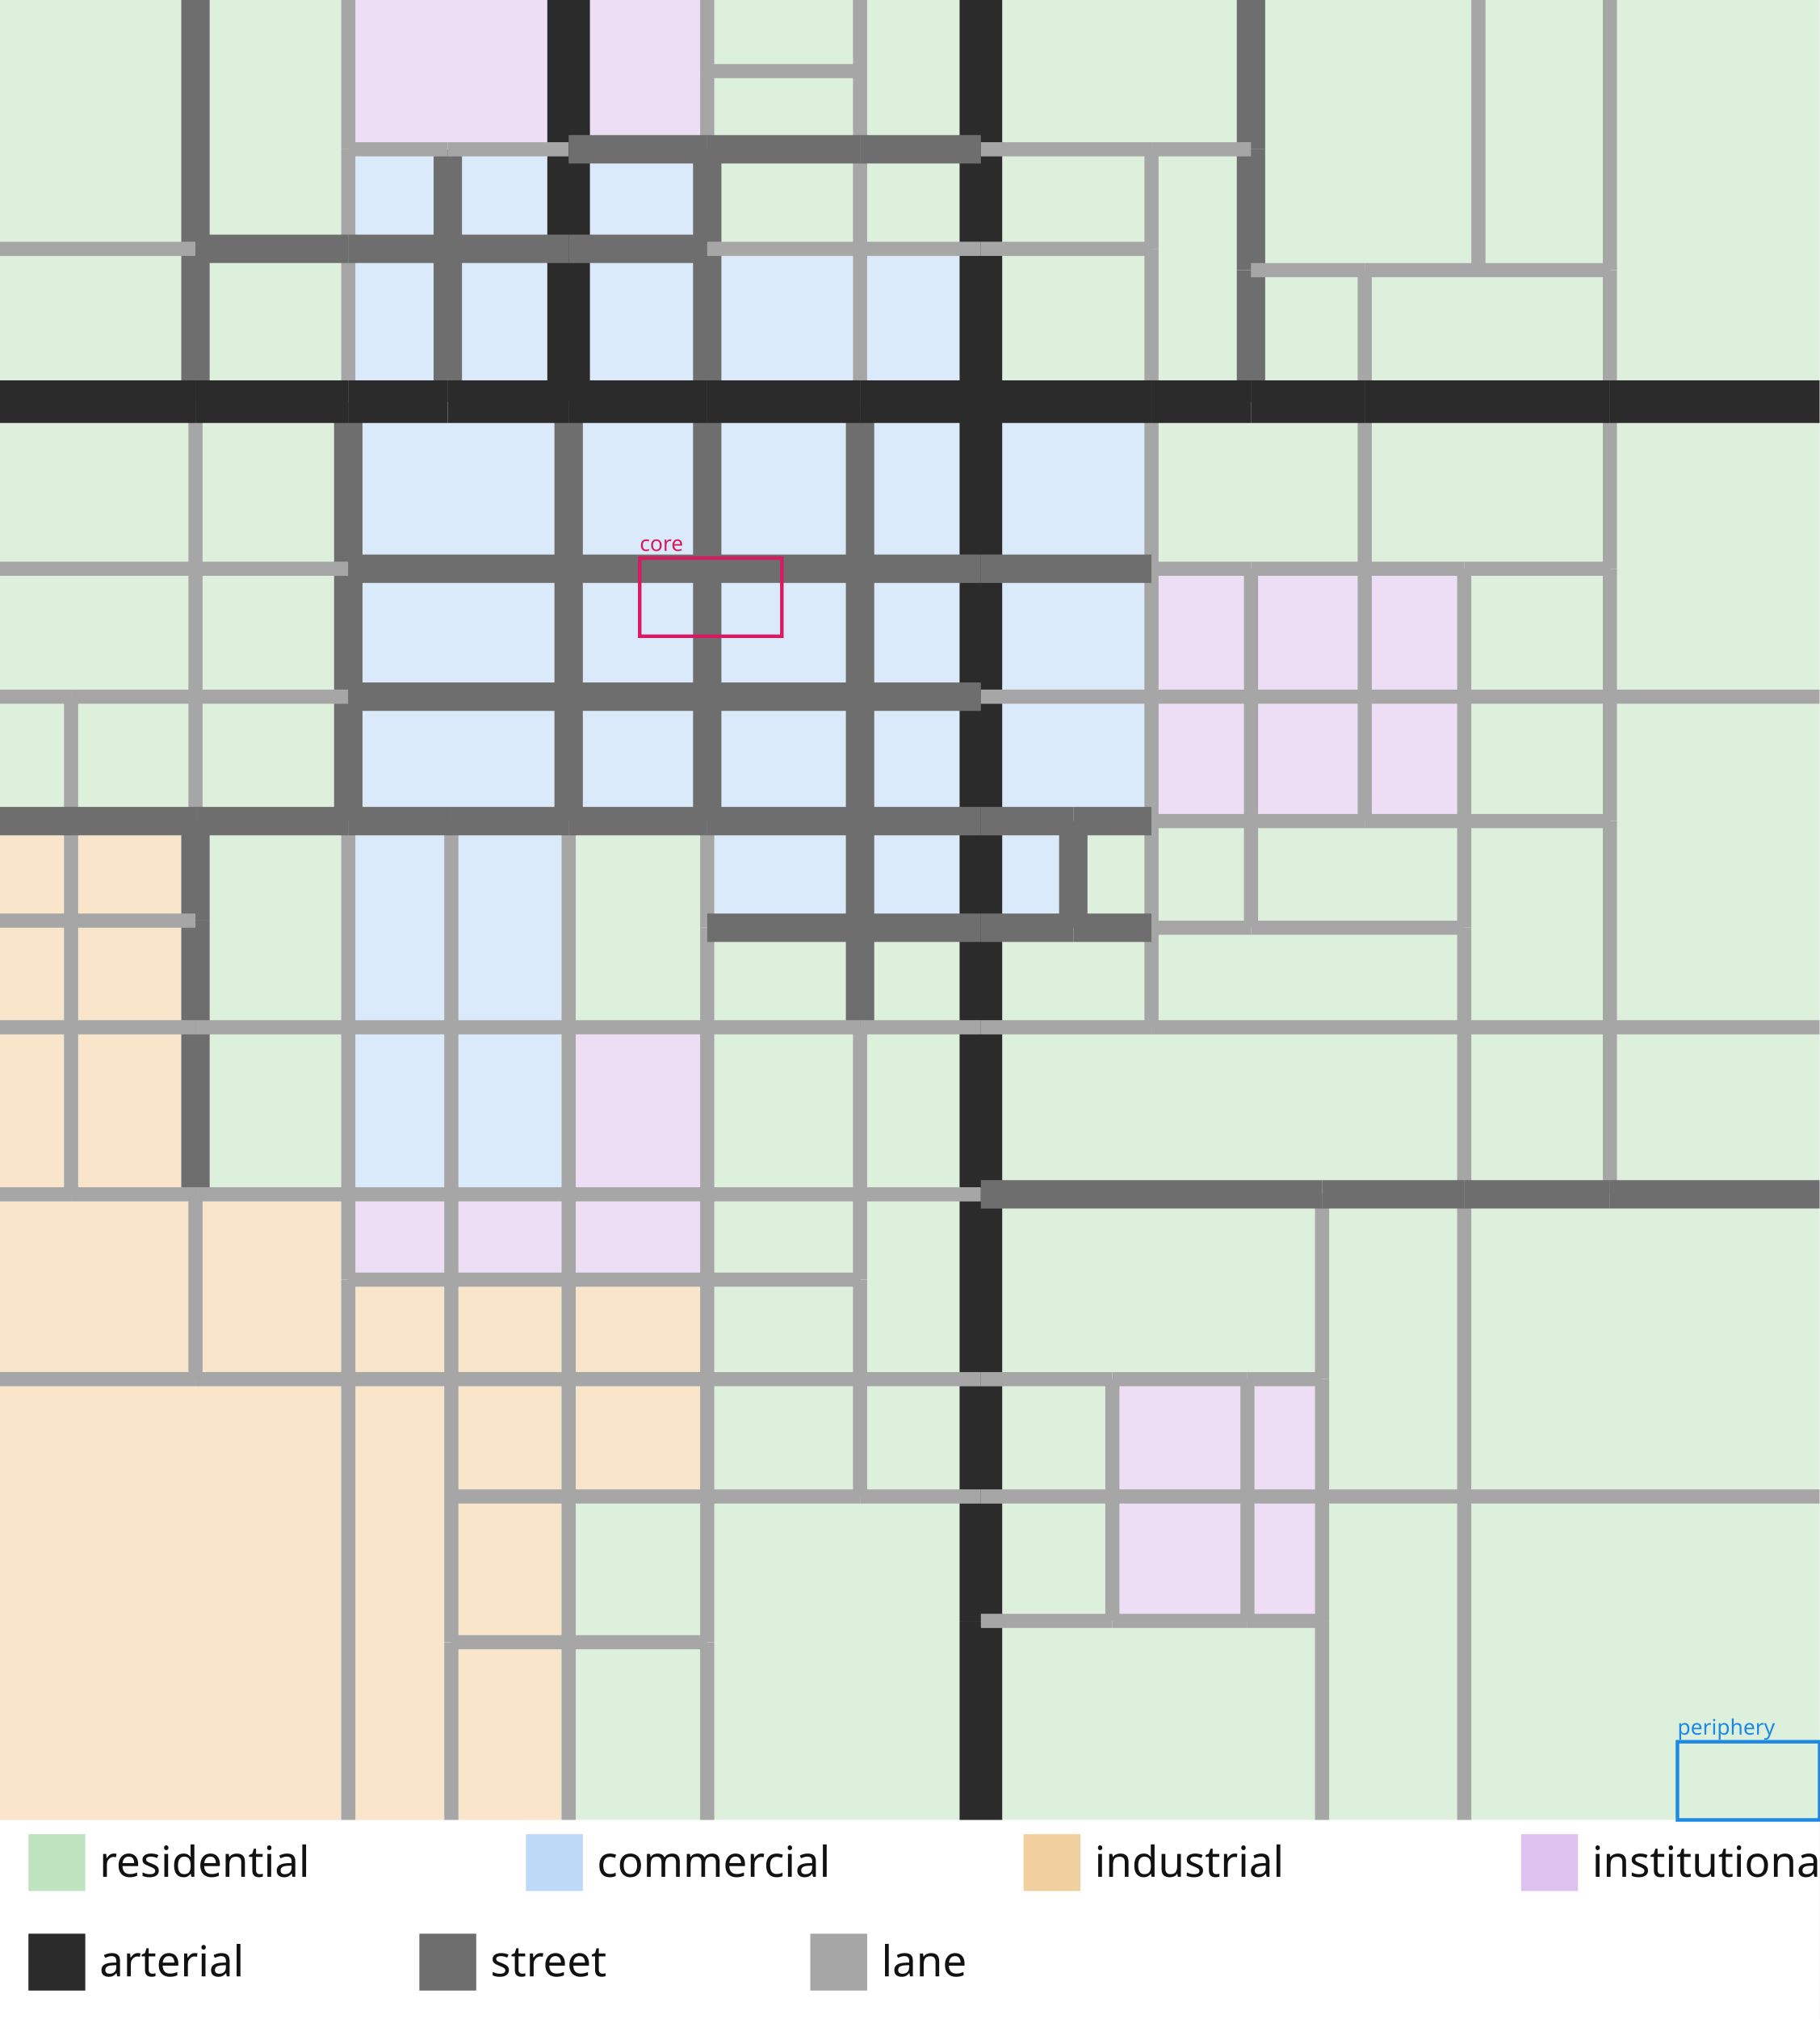
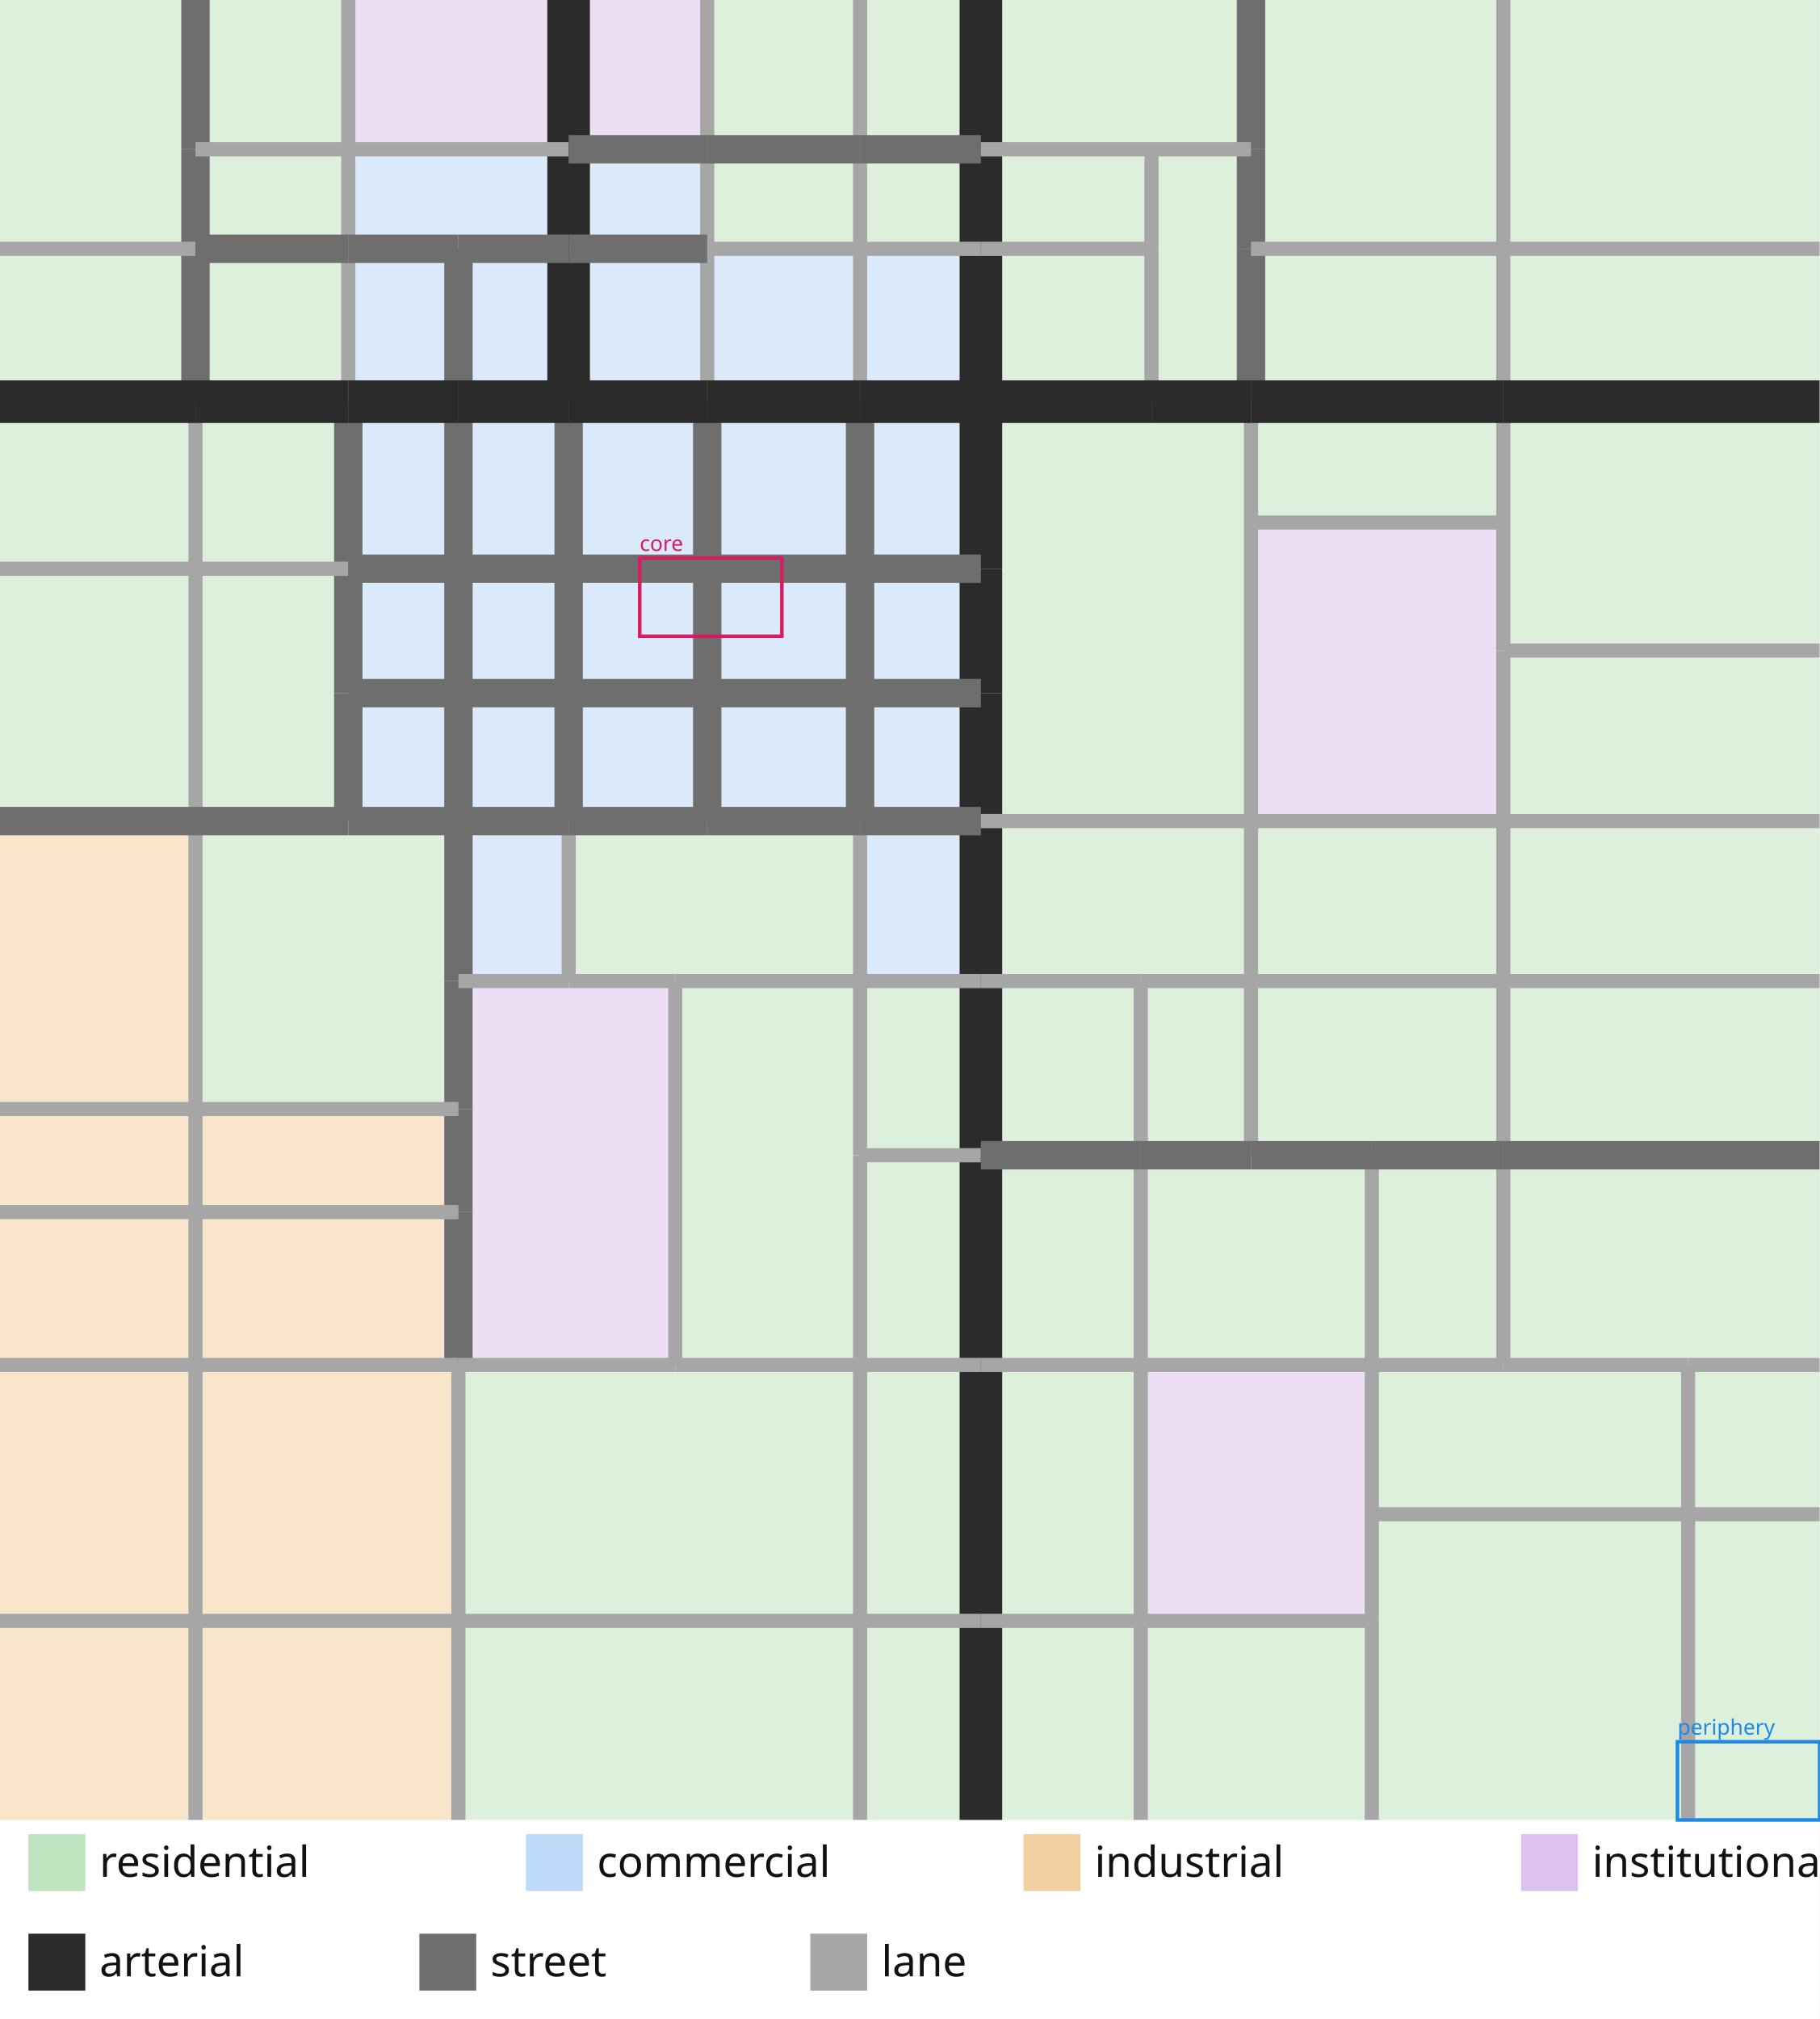
<svg xmlns="http://www.w3.org/2000/svg" width="512" height="568" viewBox="0 0 512 568">
  <rect x="0" y="0" width="512" height="568" fill="#ffffff" />
  <rect x="0" y="0" width="51" height="68" fill="#bfe3bf" fill-opacity="0.55" />
-   <rect x="59" y="0" width="37" height="66" fill="#bfe3bf" fill-opacity="0.55" />
+   <rect x="59" y="0" width="37" height="40" fill="#bfe3bf" fill-opacity="0.55" />
  <rect x="100" y="0" width="54" height="40" fill="#ddc2ef" fill-opacity="0.55" />
  <rect x="166" y="0" width="31" height="38" fill="#ddc2ef" fill-opacity="0.55" />
-   <rect x="201" y="0" width="39" height="18" fill="#bfe3bf" fill-opacity="0.55" />
+   <rect x="201" y="0" width="39" height="38" fill="#bfe3bf" fill-opacity="0.55" />
  <rect x="244" y="0" width="26" height="38" fill="#bfe3bf" fill-opacity="0.55" />
  <rect x="282" y="0" width="66" height="40" fill="#bfe3bf" fill-opacity="0.55" />
-   <rect x="356" y="0" width="58" height="74" fill="#bfe3bf" fill-opacity="0.55" />
-   <rect x="418" y="0" width="33" height="74" fill="#bfe3bf" fill-opacity="0.55" />
-   <rect x="455" y="0" width="57" height="107" fill="#bfe3bf" fill-opacity="0.55" />
-   <rect x="201" y="22" width="39" height="16" fill="#bfe3bf" fill-opacity="0.55" />
-   <rect x="100" y="44" width="22" height="22" fill="#bcd9f7" fill-opacity="0.55" />
-   <rect x="130" y="44" width="24" height="22" fill="#bcd9f7" fill-opacity="0.55" />
+   <rect x="356" y="0" width="65" height="68" fill="#bfe3bf" fill-opacity="0.55" />
+   <rect x="425" y="0" width="87" height="68" fill="#bfe3bf" fill-opacity="0.55" />
+   <rect x="59" y="44" width="37" height="22" fill="#bfe3bf" fill-opacity="0.55" />
+   <rect x="100" y="44" width="54" height="22" fill="#bcd9f7" fill-opacity="0.55" />
  <rect x="282" y="44" width="40" height="24" fill="#bfe3bf" fill-opacity="0.55" />
  <rect x="326" y="44" width="22" height="63" fill="#bfe3bf" fill-opacity="0.55" />
-   <rect x="166" y="46" width="29" height="20" fill="#bcd9f7" fill-opacity="0.55" />
-   <rect x="203" y="46" width="37" height="22" fill="#bfe3bf" fill-opacity="0.55" />
+   <rect x="166" y="46" width="31" height="20" fill="#bcd9f7" fill-opacity="0.55" />
+   <rect x="201" y="46" width="39" height="22" fill="#bfe3bf" fill-opacity="0.55" />
  <rect x="244" y="46" width="26" height="22" fill="#bfe3bf" fill-opacity="0.55" />
  <rect x="0" y="72" width="51" height="35" fill="#bfe3bf" fill-opacity="0.55" />
-   <rect x="203" y="72" width="37" height="35" fill="#bcd9f7" fill-opacity="0.55" />
+   <rect x="201" y="72" width="39" height="35" fill="#bcd9f7" fill-opacity="0.55" />
  <rect x="244" y="72" width="26" height="35" fill="#bcd9f7" fill-opacity="0.55" />
  <rect x="282" y="72" width="40" height="35" fill="#bfe3bf" fill-opacity="0.55" />
+   <rect x="356" y="72" width="65" height="35" fill="#bfe3bf" fill-opacity="0.55" />
+   <rect x="425" y="72" width="87" height="35" fill="#bfe3bf" fill-opacity="0.55" />
  <rect x="59" y="74" width="37" height="33" fill="#bfe3bf" fill-opacity="0.55" />
-   <rect x="100" y="74" width="22" height="33" fill="#bcd9f7" fill-opacity="0.55" />
-   <rect x="130" y="74" width="24" height="33" fill="#bcd9f7" fill-opacity="0.55" />
-   <rect x="166" y="74" width="29" height="33" fill="#bcd9f7" fill-opacity="0.55" />
-   <rect x="356" y="78" width="26" height="29" fill="#bfe3bf" fill-opacity="0.55" />
-   <rect x="386" y="78" width="65" height="29" fill="#bfe3bf" fill-opacity="0.55" />
+   <rect x="100" y="74" width="25" height="33" fill="#bcd9f7" fill-opacity="0.55" />
+   <rect x="133" y="74" width="21" height="33" fill="#bcd9f7" fill-opacity="0.55" />
+   <rect x="166" y="74" width="31" height="33" fill="#bcd9f7" fill-opacity="0.55" />
  <rect x="0" y="119" width="53" height="39" fill="#bfe3bf" fill-opacity="0.55" />
  <rect x="57" y="119" width="37" height="39" fill="#bfe3bf" fill-opacity="0.55" />
-   <rect x="102" y="119" width="54" height="37" fill="#bcd9f7" fill-opacity="0.55" />
+   <rect x="102" y="119" width="23" height="37" fill="#bcd9f7" fill-opacity="0.55" />
+   <rect x="133" y="119" width="23" height="37" fill="#bcd9f7" fill-opacity="0.55" />
  <rect x="164" y="119" width="31" height="37" fill="#bcd9f7" fill-opacity="0.55" />
  <rect x="203" y="119" width="35" height="37" fill="#bcd9f7" fill-opacity="0.55" />
  <rect x="246" y="119" width="24" height="37" fill="#bcd9f7" fill-opacity="0.55" />
-   <rect x="282" y="119" width="40" height="37" fill="#bcd9f7" fill-opacity="0.55" />
-   <rect x="326" y="119" width="56" height="39" fill="#bfe3bf" fill-opacity="0.55" />
-   <rect x="386" y="119" width="65" height="39" fill="#bfe3bf" fill-opacity="0.55" />
-   <rect x="455" y="119" width="57" height="75" fill="#bfe3bf" fill-opacity="0.55" />
-   <rect x="0" y="162" width="53" height="32" fill="#bfe3bf" fill-opacity="0.55" />
-   <rect x="57" y="162" width="37" height="32" fill="#bfe3bf" fill-opacity="0.55" />
-   <rect x="326" y="162" width="24" height="32" fill="#ddc2ef" fill-opacity="0.55" />
-   <rect x="354" y="162" width="28" height="32" fill="#ddc2ef" fill-opacity="0.55" />
-   <rect x="386" y="162" width="24" height="32" fill="#ddc2ef" fill-opacity="0.55" />
-   <rect x="414" y="162" width="37" height="32" fill="#bfe3bf" fill-opacity="0.55" />
-   <rect x="102" y="164" width="54" height="28" fill="#bcd9f7" fill-opacity="0.55" />
-   <rect x="164" y="164" width="31" height="28" fill="#bcd9f7" fill-opacity="0.55" />
-   <rect x="203" y="164" width="35" height="28" fill="#bcd9f7" fill-opacity="0.55" />
-   <rect x="246" y="164" width="24" height="28" fill="#bcd9f7" fill-opacity="0.55" />
-   <rect x="282" y="164" width="40" height="30" fill="#bcd9f7" fill-opacity="0.55" />
-   <rect x="0" y="198" width="18" height="29" fill="#bfe3bf" fill-opacity="0.55" />
-   <rect x="22" y="198" width="31" height="29" fill="#bfe3bf" fill-opacity="0.55" />
-   <rect x="57" y="198" width="37" height="29" fill="#bfe3bf" fill-opacity="0.55" />
-   <rect x="282" y="198" width="40" height="29" fill="#bcd9f7" fill-opacity="0.55" />
-   <rect x="326" y="198" width="24" height="31" fill="#ddc2ef" fill-opacity="0.55" />
-   <rect x="354" y="198" width="28" height="31" fill="#ddc2ef" fill-opacity="0.55" />
-   <rect x="386" y="198" width="24" height="31" fill="#ddc2ef" fill-opacity="0.55" />
-   <rect x="414" y="198" width="37" height="31" fill="#bfe3bf" fill-opacity="0.55" />
-   <rect x="455" y="198" width="57" height="89" fill="#bfe3bf" fill-opacity="0.55" />
-   <rect x="102" y="200" width="54" height="27" fill="#bcd9f7" fill-opacity="0.55" />
-   <rect x="164" y="200" width="31" height="27" fill="#bcd9f7" fill-opacity="0.55" />
-   <rect x="203" y="200" width="35" height="27" fill="#bcd9f7" fill-opacity="0.55" />
-   <rect x="246" y="200" width="24" height="27" fill="#bcd9f7" fill-opacity="0.55" />
-   <rect x="326" y="233" width="24" height="26" fill="#bfe3bf" fill-opacity="0.55" />
-   <rect x="354" y="233" width="56" height="26" fill="#bfe3bf" fill-opacity="0.55" />
-   <rect x="414" y="233" width="37" height="54" fill="#bfe3bf" fill-opacity="0.55" />
-   <rect x="0" y="235" width="18" height="22" fill="#f2cf9e" fill-opacity="0.55" />
-   <rect x="22" y="235" width="29" height="22" fill="#f2cf9e" fill-opacity="0.55" />
-   <rect x="59" y="235" width="37" height="52" fill="#bfe3bf" fill-opacity="0.55" />
-   <rect x="100" y="235" width="25" height="52" fill="#bcd9f7" fill-opacity="0.55" />
-   <rect x="129" y="235" width="29" height="52" fill="#bcd9f7" fill-opacity="0.55" />
-   <rect x="162" y="235" width="35" height="52" fill="#bfe3bf" fill-opacity="0.55" />
-   <rect x="201" y="235" width="37" height="22" fill="#bcd9f7" fill-opacity="0.55" />
-   <rect x="246" y="235" width="24" height="22" fill="#bcd9f7" fill-opacity="0.55" />
-   <rect x="282" y="235" width="16" height="22" fill="#bcd9f7" fill-opacity="0.55" />
-   <rect x="306" y="235" width="16" height="22" fill="#bfe3bf" fill-opacity="0.55" />
-   <rect x="0" y="261" width="18" height="26" fill="#f2cf9e" fill-opacity="0.55" />
-   <rect x="22" y="261" width="29" height="26" fill="#f2cf9e" fill-opacity="0.55" />
-   <rect x="326" y="263" width="84" height="24" fill="#bfe3bf" fill-opacity="0.55" />
-   <rect x="201" y="265" width="37" height="22" fill="#bfe3bf" fill-opacity="0.55" />
-   <rect x="246" y="265" width="24" height="22" fill="#bfe3bf" fill-opacity="0.55" />
-   <rect x="282" y="265" width="40" height="22" fill="#bfe3bf" fill-opacity="0.55" />
-   <rect x="0" y="291" width="18" height="43" fill="#f2cf9e" fill-opacity="0.55" />
-   <rect x="22" y="291" width="29" height="43" fill="#f2cf9e" fill-opacity="0.55" />
-   <rect x="59" y="291" width="37" height="43" fill="#bfe3bf" fill-opacity="0.55" />
-   <rect x="100" y="291" width="25" height="43" fill="#bcd9f7" fill-opacity="0.55" />
-   <rect x="129" y="291" width="29" height="43" fill="#bcd9f7" fill-opacity="0.55" />
-   <rect x="162" y="291" width="35" height="43" fill="#ddc2ef" fill-opacity="0.55" />
-   <rect x="201" y="291" width="39" height="43" fill="#bfe3bf" fill-opacity="0.55" />
-   <rect x="244" y="291" width="26" height="43" fill="#bfe3bf" fill-opacity="0.55" />
-   <rect x="282" y="291" width="128" height="41" fill="#bfe3bf" fill-opacity="0.55" />
-   <rect x="414" y="291" width="37" height="41" fill="#bfe3bf" fill-opacity="0.55" />
-   <rect x="455" y="291" width="57" height="41" fill="#bfe3bf" fill-opacity="0.55" />
-   <rect x="0" y="338" width="53" height="48" fill="#f2cf9e" fill-opacity="0.55" />
-   <rect x="57" y="338" width="39" height="48" fill="#f2cf9e" fill-opacity="0.55" />
-   <rect x="100" y="338" width="25" height="20" fill="#ddc2ef" fill-opacity="0.55" />
-   <rect x="129" y="338" width="29" height="20" fill="#ddc2ef" fill-opacity="0.55" />
-   <rect x="162" y="338" width="35" height="20" fill="#ddc2ef" fill-opacity="0.55" />
-   <rect x="201" y="338" width="39" height="20" fill="#bfe3bf" fill-opacity="0.55" />
-   <rect x="244" y="338" width="26" height="48" fill="#bfe3bf" fill-opacity="0.55" />
-   <rect x="282" y="340" width="88" height="46" fill="#bfe3bf" fill-opacity="0.55" />
-   <rect x="374" y="340" width="36" height="79" fill="#bfe3bf" fill-opacity="0.55" />
-   <rect x="414" y="340" width="98" height="79" fill="#bfe3bf" fill-opacity="0.55" />
-   <rect x="100" y="362" width="25" height="24" fill="#f2cf9e" fill-opacity="0.55" />
-   <rect x="129" y="362" width="29" height="24" fill="#f2cf9e" fill-opacity="0.55" />
-   <rect x="162" y="362" width="35" height="24" fill="#f2cf9e" fill-opacity="0.55" />
-   <rect x="201" y="362" width="39" height="24" fill="#bfe3bf" fill-opacity="0.55" />
-   <rect x="0" y="390" width="96" height="122" fill="#f2cf9e" fill-opacity="0.55" />
-   <rect x="100" y="390" width="25" height="122" fill="#f2cf9e" fill-opacity="0.55" />
-   <rect x="129" y="390" width="29" height="29" fill="#f2cf9e" fill-opacity="0.55" />
-   <rect x="162" y="390" width="35" height="29" fill="#f2cf9e" fill-opacity="0.55" />
-   <rect x="201" y="390" width="39" height="29" fill="#bfe3bf" fill-opacity="0.55" />
-   <rect x="244" y="390" width="26" height="29" fill="#bfe3bf" fill-opacity="0.55" />
-   <rect x="282" y="390" width="29" height="29" fill="#bfe3bf" fill-opacity="0.55" />
-   <rect x="315" y="390" width="34" height="29" fill="#ddc2ef" fill-opacity="0.55" />
-   <rect x="353" y="390" width="17" height="29" fill="#ddc2ef" fill-opacity="0.55" />
-   <rect x="129" y="423" width="29" height="37" fill="#f2cf9e" fill-opacity="0.55" />
-   <rect x="162" y="423" width="35" height="37" fill="#bfe3bf" fill-opacity="0.55" />
-   <rect x="201" y="423" width="69" height="89" fill="#bfe3bf" fill-opacity="0.55" />
-   <rect x="282" y="423" width="29" height="31" fill="#bfe3bf" fill-opacity="0.55" />
-   <rect x="315" y="423" width="34" height="31" fill="#ddc2ef" fill-opacity="0.55" />
-   <rect x="353" y="423" width="17" height="31" fill="#ddc2ef" fill-opacity="0.55" />
-   <rect x="374" y="423" width="36" height="89" fill="#bfe3bf" fill-opacity="0.55" />
-   <rect x="414" y="423" width="98" height="89" fill="#bfe3bf" fill-opacity="0.55" />
-   <rect x="282" y="458" width="88" height="54" fill="#bfe3bf" fill-opacity="0.55" />
-   <rect x="129" y="464" width="29" height="48" fill="#f2cf9e" fill-opacity="0.55" />
-   <rect x="162" y="464" width="35" height="48" fill="#bfe3bf" fill-opacity="0.55" />
-   <rect x="18" y="196" width="4" height="35" fill="#a6a6a6" />
-   <rect x="18" y="231" width="4" height="28" fill="#a6a6a6" />
-   <rect x="18" y="259" width="4" height="30" fill="#a6a6a6" />
-   <rect x="18" y="289" width="4" height="47" fill="#a6a6a6" />
-   <rect x="51" y="0" width="8" height="70" fill="#6e6e6e" />
+   <rect x="282" y="119" width="68" height="110" fill="#bfe3bf" fill-opacity="0.55" />
+   <rect x="354" y="119" width="67" height="26" fill="#bfe3bf" fill-opacity="0.55" />
+   <rect x="425" y="119" width="87" height="62" fill="#bfe3bf" fill-opacity="0.55" />
+   <rect x="354" y="149" width="67" height="80" fill="#ddc2ef" fill-opacity="0.55" />
+   <rect x="0" y="162" width="53" height="65" fill="#bfe3bf" fill-opacity="0.55" />
+   <rect x="57" y="162" width="37" height="65" fill="#bfe3bf" fill-opacity="0.55" />
+   <rect x="102" y="164" width="23" height="27" fill="#bcd9f7" fill-opacity="0.55" />
+   <rect x="133" y="164" width="23" height="27" fill="#bcd9f7" fill-opacity="0.55" />
+   <rect x="164" y="164" width="31" height="27" fill="#bcd9f7" fill-opacity="0.55" />
+   <rect x="203" y="164" width="35" height="27" fill="#bcd9f7" fill-opacity="0.55" />
+   <rect x="246" y="164" width="24" height="27" fill="#bcd9f7" fill-opacity="0.55" />
+   <rect x="425" y="185" width="87" height="44" fill="#bfe3bf" fill-opacity="0.55" />
+   <rect x="102" y="199" width="23" height="28" fill="#bcd9f7" fill-opacity="0.55" />
+   <rect x="133" y="199" width="23" height="28" fill="#bcd9f7" fill-opacity="0.55" />
+   <rect x="164" y="199" width="31" height="28" fill="#bcd9f7" fill-opacity="0.55" />
+   <rect x="203" y="199" width="35" height="28" fill="#bcd9f7" fill-opacity="0.55" />
+   <rect x="246" y="199" width="24" height="28" fill="#bcd9f7" fill-opacity="0.55" />
+   <rect x="282" y="233" width="68" height="41" fill="#bfe3bf" fill-opacity="0.55" />
+   <rect x="354" y="233" width="67" height="41" fill="#bfe3bf" fill-opacity="0.55" />
+   <rect x="425" y="233" width="87" height="41" fill="#bfe3bf" fill-opacity="0.55" />
+   <rect x="0" y="235" width="53" height="75" fill="#f2cf9e" fill-opacity="0.55" />
+   <rect x="57" y="235" width="68" height="75" fill="#bfe3bf" fill-opacity="0.55" />
+   <rect x="133" y="235" width="25" height="39" fill="#bcd9f7" fill-opacity="0.55" />
+   <rect x="162" y="235" width="78" height="39" fill="#bfe3bf" fill-opacity="0.55" />
+   <rect x="244" y="235" width="26" height="39" fill="#bcd9f7" fill-opacity="0.55" />
+   <rect x="133" y="278" width="55" height="104" fill="#ddc2ef" fill-opacity="0.55" />
+   <rect x="192" y="278" width="48" height="104" fill="#bfe3bf" fill-opacity="0.55" />
+   <rect x="244" y="278" width="26" height="45" fill="#bfe3bf" fill-opacity="0.55" />
+   <rect x="282" y="278" width="37" height="43" fill="#bfe3bf" fill-opacity="0.55" />
+   <rect x="323" y="278" width="27" height="43" fill="#bfe3bf" fill-opacity="0.55" />
+   <rect x="354" y="278" width="67" height="43" fill="#bfe3bf" fill-opacity="0.55" />
+   <rect x="425" y="278" width="87" height="43" fill="#bfe3bf" fill-opacity="0.55" />
+   <rect x="0" y="314" width="53" height="25" fill="#f2cf9e" fill-opacity="0.55" />
+   <rect x="57" y="314" width="68" height="25" fill="#f2cf9e" fill-opacity="0.55" />
+   <rect x="244" y="327" width="26" height="55" fill="#bfe3bf" fill-opacity="0.55" />
+   <rect x="282" y="329" width="37" height="53" fill="#bfe3bf" fill-opacity="0.55" />
+   <rect x="323" y="329" width="61" height="53" fill="#bfe3bf" fill-opacity="0.55" />
+   <rect x="388" y="329" width="33" height="53" fill="#bfe3bf" fill-opacity="0.55" />
+   <rect x="425" y="329" width="87" height="53" fill="#bfe3bf" fill-opacity="0.55" />
+   <rect x="0" y="343" width="53" height="39" fill="#f2cf9e" fill-opacity="0.55" />
+   <rect x="57" y="343" width="68" height="39" fill="#f2cf9e" fill-opacity="0.55" />
+   <rect x="0" y="386" width="53" height="68" fill="#f2cf9e" fill-opacity="0.55" />
+   <rect x="57" y="386" width="70" height="68" fill="#f2cf9e" fill-opacity="0.55" />
+   <rect x="131" y="386" width="109" height="68" fill="#bfe3bf" fill-opacity="0.55" />
+   <rect x="244" y="386" width="26" height="68" fill="#bfe3bf" fill-opacity="0.55" />
+   <rect x="282" y="386" width="37" height="68" fill="#bfe3bf" fill-opacity="0.55" />
+   <rect x="323" y="386" width="61" height="68" fill="#ddc2ef" fill-opacity="0.55" />
+   <rect x="388" y="386" width="85" height="38" fill="#bfe3bf" fill-opacity="0.55" />
+   <rect x="477" y="386" width="35" height="38" fill="#bfe3bf" fill-opacity="0.55" />
+   <rect x="388" y="428" width="85" height="84" fill="#bfe3bf" fill-opacity="0.55" />
+   <rect x="477" y="428" width="35" height="84" fill="#bfe3bf" fill-opacity="0.55" />
+   <rect x="0" y="458" width="53" height="54" fill="#f2cf9e" fill-opacity="0.55" />
+   <rect x="57" y="458" width="70" height="54" fill="#f2cf9e" fill-opacity="0.55" />
+   <rect x="131" y="458" width="109" height="54" fill="#bfe3bf" fill-opacity="0.55" />
+   <rect x="244" y="458" width="26" height="54" fill="#bfe3bf" fill-opacity="0.55" />
+   <rect x="282" y="458" width="37" height="54" fill="#bfe3bf" fill-opacity="0.55" />
+   <rect x="323" y="458" width="61" height="54" fill="#bfe3bf" fill-opacity="0.55" />
+   <rect x="51" y="0" width="8" height="42" fill="#6e6e6e" />
+   <rect x="51" y="42" width="8" height="28" fill="#6e6e6e" />
  <rect x="51" y="70" width="8" height="43" fill="#6e6e6e" />
  <rect x="53" y="113" width="4" height="47" fill="#a6a6a6" />
-   <rect x="53" y="160" width="4" height="36" fill="#a6a6a6" />
-   <rect x="53" y="196" width="4" height="35" fill="#a6a6a6" />
-   <rect x="51" y="231" width="8" height="28" fill="#6e6e6e" />
-   <rect x="51" y="259" width="8" height="30" fill="#6e6e6e" />
-   <rect x="51" y="289" width="8" height="47" fill="#6e6e6e" />
-   <rect x="53" y="336" width="4" height="52" fill="#a6a6a6" />
+   <rect x="53" y="160" width="4" height="71" fill="#a6a6a6" />
+   <rect x="53" y="231" width="4" height="81" fill="#a6a6a6" />
+   <rect x="53" y="312" width="4" height="29" fill="#a6a6a6" />
+   <rect x="53" y="341" width="4" height="43" fill="#a6a6a6" />
+   <rect x="53" y="384" width="4" height="72" fill="#a6a6a6" />
+   <rect x="53" y="456" width="4" height="56" fill="#a6a6a6" />
  <rect x="96" y="0" width="4" height="42" fill="#a6a6a6" />
  <rect x="96" y="42" width="4" height="28" fill="#a6a6a6" />
  <rect x="96" y="70" width="4" height="43" fill="#a6a6a6" />
  <rect x="94" y="113" width="8" height="47" fill="#6e6e6e" />
-   <rect x="94" y="160" width="8" height="36" fill="#6e6e6e" />
-   <rect x="94" y="196" width="8" height="35" fill="#6e6e6e" />
-   <rect x="96" y="231" width="4" height="58" fill="#a6a6a6" />
-   <rect x="96" y="289" width="4" height="47" fill="#a6a6a6" />
-   <rect x="96" y="336" width="4" height="24" fill="#a6a6a6" />
-   <rect x="96" y="360" width="4" height="28" fill="#a6a6a6" />
-   <rect x="96" y="388" width="4" height="124" fill="#a6a6a6" />
-   <rect x="122" y="42" width="8" height="28" fill="#6e6e6e" />
-   <rect x="122" y="70" width="8" height="43" fill="#6e6e6e" />
-   <rect x="125" y="231" width="4" height="58" fill="#a6a6a6" />
-   <rect x="125" y="289" width="4" height="47" fill="#a6a6a6" />
-   <rect x="125" y="336" width="4" height="24" fill="#a6a6a6" />
-   <rect x="125" y="360" width="4" height="28" fill="#a6a6a6" />
-   <rect x="125" y="388" width="4" height="33" fill="#a6a6a6" />
-   <rect x="125" y="421" width="4" height="41" fill="#a6a6a6" />
-   <rect x="125" y="462" width="4" height="50" fill="#a6a6a6" />
+   <rect x="94" y="160" width="8" height="35" fill="#6e6e6e" />
+   <rect x="94" y="195" width="8" height="36" fill="#6e6e6e" />
+   <rect x="125" y="70" width="8" height="43" fill="#6e6e6e" />
+   <rect x="125" y="113" width="8" height="47" fill="#6e6e6e" />
+   <rect x="125" y="160" width="8" height="35" fill="#6e6e6e" />
+   <rect x="125" y="195" width="8" height="36" fill="#6e6e6e" />
+   <rect x="125" y="231" width="8" height="45" fill="#6e6e6e" />
+   <rect x="125" y="276" width="8" height="36" fill="#6e6e6e" />
+   <rect x="125" y="312" width="8" height="29" fill="#6e6e6e" />
+   <rect x="125" y="341" width="8" height="43" fill="#6e6e6e" />
+   <rect x="127" y="384" width="4" height="72" fill="#a6a6a6" />
+   <rect x="127" y="456" width="4" height="56" fill="#a6a6a6" />
  <rect x="154" y="0" width="12" height="42" fill="#2b2b2b" />
  <rect x="154" y="42" width="12" height="28" fill="#2b2b2b" />
  <rect x="154" y="70" width="12" height="43" fill="#2b2b2b" />
  <rect x="156" y="113" width="8" height="47" fill="#6e6e6e" />
-   <rect x="156" y="160" width="8" height="36" fill="#6e6e6e" />
-   <rect x="156" y="196" width="8" height="35" fill="#6e6e6e" />
-   <rect x="158" y="231" width="4" height="58" fill="#a6a6a6" />
-   <rect x="158" y="289" width="4" height="47" fill="#a6a6a6" />
-   <rect x="158" y="336" width="4" height="24" fill="#a6a6a6" />
-   <rect x="158" y="360" width="4" height="28" fill="#a6a6a6" />
-   <rect x="158" y="388" width="4" height="33" fill="#a6a6a6" />
-   <rect x="158" y="421" width="4" height="41" fill="#a6a6a6" />
-   <rect x="158" y="462" width="4" height="50" fill="#a6a6a6" />
-   <rect x="197" y="0" width="4" height="20" fill="#a6a6a6" />
-   <rect x="197" y="20" width="4" height="22" fill="#a6a6a6" />
-   <rect x="195" y="42" width="8" height="28" fill="#6e6e6e" />
-   <rect x="195" y="70" width="8" height="43" fill="#6e6e6e" />
+   <rect x="156" y="160" width="8" height="35" fill="#6e6e6e" />
+   <rect x="156" y="195" width="8" height="36" fill="#6e6e6e" />
+   <rect x="158" y="231" width="4" height="45" fill="#a6a6a6" />
+   <rect x="188" y="276" width="4" height="108" fill="#a6a6a6" />
+   <rect x="197" y="0" width="4" height="42" fill="#a6a6a6" />
+   <rect x="197" y="42" width="4" height="28" fill="#a6a6a6" />
+   <rect x="197" y="70" width="4" height="43" fill="#a6a6a6" />
  <rect x="195" y="113" width="8" height="47" fill="#6e6e6e" />
-   <rect x="195" y="160" width="8" height="36" fill="#6e6e6e" />
-   <rect x="195" y="196" width="8" height="35" fill="#6e6e6e" />
-   <rect x="197" y="231" width="4" height="30" fill="#a6a6a6" />
-   <rect x="197" y="261" width="4" height="28" fill="#a6a6a6" />
-   <rect x="197" y="289" width="4" height="47" fill="#a6a6a6" />
-   <rect x="197" y="336" width="4" height="24" fill="#a6a6a6" />
-   <rect x="197" y="360" width="4" height="28" fill="#a6a6a6" />
-   <rect x="197" y="388" width="4" height="33" fill="#a6a6a6" />
-   <rect x="197" y="421" width="4" height="41" fill="#a6a6a6" />
-   <rect x="197" y="462" width="4" height="50" fill="#a6a6a6" />
-   <rect x="240" y="0" width="4" height="20" fill="#a6a6a6" />
-   <rect x="240" y="20" width="4" height="22" fill="#a6a6a6" />
+   <rect x="195" y="160" width="8" height="35" fill="#6e6e6e" />
+   <rect x="195" y="195" width="8" height="36" fill="#6e6e6e" />
+   <rect x="240" y="0" width="4" height="42" fill="#a6a6a6" />
  <rect x="240" y="42" width="4" height="28" fill="#a6a6a6" />
  <rect x="240" y="70" width="4" height="43" fill="#a6a6a6" />
  <rect x="238" y="113" width="8" height="47" fill="#6e6e6e" />
-   <rect x="238" y="160" width="8" height="36" fill="#6e6e6e" />
-   <rect x="238" y="196" width="8" height="35" fill="#6e6e6e" />
-   <rect x="238" y="231" width="8" height="30" fill="#6e6e6e" />
-   <rect x="238" y="261" width="8" height="28" fill="#6e6e6e" />
-   <rect x="240" y="289" width="4" height="47" fill="#a6a6a6" />
-   <rect x="240" y="336" width="4" height="24" fill="#a6a6a6" />
-   <rect x="240" y="360" width="4" height="28" fill="#a6a6a6" />
-   <rect x="240" y="388" width="4" height="33" fill="#a6a6a6" />
+   <rect x="238" y="160" width="8" height="35" fill="#6e6e6e" />
+   <rect x="238" y="195" width="8" height="36" fill="#6e6e6e" />
+   <rect x="240" y="231" width="4" height="45" fill="#a6a6a6" />
+   <rect x="240" y="276" width="4" height="49" fill="#a6a6a6" />
+   <rect x="240" y="325" width="4" height="59" fill="#a6a6a6" />
+   <rect x="240" y="384" width="4" height="72" fill="#a6a6a6" />
+   <rect x="240" y="456" width="4" height="56" fill="#a6a6a6" />
  <rect x="270" y="0" width="12" height="42" fill="#2b2b2b" />
  <rect x="270" y="42" width="12" height="28" fill="#2b2b2b" />
  <rect x="270" y="70" width="12" height="43" fill="#2b2b2b" />
  <rect x="270" y="113" width="12" height="47" fill="#2b2b2b" />
-   <rect x="270" y="160" width="12" height="36" fill="#2b2b2b" />
-   <rect x="270" y="196" width="12" height="35" fill="#2b2b2b" />
-   <rect x="270" y="231" width="12" height="30" fill="#2b2b2b" />
-   <rect x="270" y="261" width="12" height="28" fill="#2b2b2b" />
-   <rect x="270" y="289" width="12" height="47" fill="#2b2b2b" />
-   <rect x="270" y="336" width="12" height="52" fill="#2b2b2b" />
-   <rect x="270" y="388" width="12" height="33" fill="#2b2b2b" />
-   <rect x="270" y="421" width="12" height="35" fill="#2b2b2b" />
+   <rect x="270" y="160" width="12" height="35" fill="#2b2b2b" />
+   <rect x="270" y="195" width="12" height="36" fill="#2b2b2b" />
+   <rect x="270" y="231" width="12" height="45" fill="#2b2b2b" />
+   <rect x="270" y="276" width="12" height="49" fill="#2b2b2b" />
+   <rect x="270" y="325" width="12" height="59" fill="#2b2b2b" />
+   <rect x="270" y="384" width="12" height="72" fill="#2b2b2b" />
  <rect x="270" y="456" width="12" height="56" fill="#2b2b2b" />
-   <rect x="298" y="231" width="8" height="30" fill="#6e6e6e" />
-   <rect x="311" y="388" width="4" height="33" fill="#a6a6a6" />
-   <rect x="311" y="421" width="4" height="35" fill="#a6a6a6" />
+   <rect x="319" y="276" width="4" height="49" fill="#a6a6a6" />
+   <rect x="319" y="325" width="4" height="59" fill="#a6a6a6" />
+   <rect x="319" y="384" width="4" height="72" fill="#a6a6a6" />
+   <rect x="319" y="456" width="4" height="56" fill="#a6a6a6" />
  <rect x="322" y="42" width="4" height="28" fill="#a6a6a6" />
  <rect x="322" y="70" width="4" height="43" fill="#a6a6a6" />
-   <rect x="322" y="113" width="4" height="47" fill="#a6a6a6" />
-   <rect x="322" y="160" width="4" height="36" fill="#a6a6a6" />
-   <rect x="322" y="196" width="4" height="35" fill="#a6a6a6" />
-   <rect x="322" y="231" width="4" height="30" fill="#a6a6a6" />
-   <rect x="322" y="261" width="4" height="28" fill="#a6a6a6" />
-   <rect x="349" y="388" width="4" height="33" fill="#a6a6a6" />
-   <rect x="349" y="421" width="4" height="35" fill="#a6a6a6" />
  <rect x="348" y="0" width="8" height="42" fill="#6e6e6e" />
-   <rect x="348" y="42" width="8" height="34" fill="#6e6e6e" />
-   <rect x="348" y="76" width="8" height="37" fill="#6e6e6e" />
-   <rect x="350" y="160" width="4" height="36" fill="#a6a6a6" />
-   <rect x="350" y="196" width="4" height="35" fill="#a6a6a6" />
-   <rect x="350" y="231" width="4" height="30" fill="#a6a6a6" />
-   <rect x="370" y="336" width="4" height="52" fill="#a6a6a6" />
-   <rect x="370" y="388" width="4" height="33" fill="#a6a6a6" />
-   <rect x="370" y="421" width="4" height="35" fill="#a6a6a6" />
-   <rect x="370" y="456" width="4" height="56" fill="#a6a6a6" />
-   <rect x="382" y="76" width="4" height="37" fill="#a6a6a6" />
-   <rect x="382" y="113" width="4" height="47" fill="#a6a6a6" />
-   <rect x="382" y="160" width="4" height="36" fill="#a6a6a6" />
-   <rect x="382" y="196" width="4" height="35" fill="#a6a6a6" />
-   <rect x="410" y="160" width="4" height="36" fill="#a6a6a6" />
-   <rect x="410" y="196" width="4" height="35" fill="#a6a6a6" />
-   <rect x="410" y="231" width="4" height="30" fill="#a6a6a6" />
-   <rect x="410" y="261" width="4" height="28" fill="#a6a6a6" />
-   <rect x="410" y="289" width="4" height="47" fill="#a6a6a6" />
-   <rect x="410" y="336" width="4" height="85" fill="#a6a6a6" />
-   <rect x="410" y="421" width="4" height="91" fill="#a6a6a6" />
-   <rect x="414" y="0" width="4" height="76" fill="#a6a6a6" />
-   <rect x="451" y="0" width="4" height="76" fill="#a6a6a6" />
-   <rect x="451" y="76" width="4" height="37" fill="#a6a6a6" />
-   <rect x="451" y="113" width="4" height="47" fill="#a6a6a6" />
-   <rect x="451" y="160" width="4" height="36" fill="#a6a6a6" />
-   <rect x="451" y="196" width="4" height="35" fill="#a6a6a6" />
-   <rect x="451" y="231" width="4" height="58" fill="#a6a6a6" />
-   <rect x="451" y="289" width="4" height="47" fill="#a6a6a6" />
-   <rect x="199" y="18" width="43" height="4" fill="#a6a6a6" />
-   <rect x="98" y="40" width="28" height="4" fill="#a6a6a6" />
-   <rect x="126" y="40" width="34" height="4" fill="#a6a6a6" />
+   <rect x="348" y="42" width="8" height="28" fill="#6e6e6e" />
+   <rect x="348" y="70" width="8" height="43" fill="#6e6e6e" />
+   <rect x="350" y="113" width="4" height="34" fill="#a6a6a6" />
+   <rect x="350" y="147" width="4" height="84" fill="#a6a6a6" />
+   <rect x="350" y="231" width="4" height="45" fill="#a6a6a6" />
+   <rect x="350" y="276" width="4" height="49" fill="#a6a6a6" />
+   <rect x="384" y="325" width="4" height="59" fill="#a6a6a6" />
+   <rect x="384" y="384" width="4" height="42" fill="#a6a6a6" />
+   <rect x="384" y="426" width="4" height="30" fill="#a6a6a6" />
+   <rect x="384" y="456" width="4" height="56" fill="#a6a6a6" />
+   <rect x="421" y="0" width="4" height="70" fill="#a6a6a6" />
+   <rect x="421" y="70" width="4" height="43" fill="#a6a6a6" />
+   <rect x="421" y="113" width="4" height="34" fill="#a6a6a6" />
+   <rect x="421" y="147" width="4" height="36" fill="#a6a6a6" />
+   <rect x="421" y="183" width="4" height="48" fill="#a6a6a6" />
+   <rect x="421" y="231" width="4" height="45" fill="#a6a6a6" />
+   <rect x="421" y="276" width="4" height="49" fill="#a6a6a6" />
+   <rect x="421" y="325" width="4" height="59" fill="#a6a6a6" />
+   <rect x="473" y="384" width="4" height="42" fill="#a6a6a6" />
+   <rect x="473" y="426" width="4" height="86" fill="#a6a6a6" />
+   <rect x="55" y="40" width="43" height="4" fill="#a6a6a6" />
+   <rect x="98" y="40" width="62" height="4" fill="#a6a6a6" />
  <rect x="160" y="38" width="39" height="8" fill="#6e6e6e" />
  <rect x="199" y="38" width="43" height="8" fill="#6e6e6e" />
  <rect x="242" y="38" width="34" height="8" fill="#6e6e6e" />
  <rect x="276" y="40" width="48" height="4" fill="#a6a6a6" />
  <rect x="324" y="40" width="28" height="4" fill="#a6a6a6" />
  <rect x="0" y="68" width="55" height="4" fill="#a6a6a6" />
  <rect x="55" y="66" width="43" height="8" fill="#6e6e6e" />
-   <rect x="98" y="66" width="28" height="8" fill="#6e6e6e" />
-   <rect x="126" y="66" width="34" height="8" fill="#6e6e6e" />
+   <rect x="98" y="66" width="31" height="8" fill="#6e6e6e" />
+   <rect x="129" y="66" width="31" height="8" fill="#6e6e6e" />
  <rect x="160" y="66" width="39" height="8" fill="#6e6e6e" />
  <rect x="199" y="68" width="43" height="4" fill="#a6a6a6" />
  <rect x="242" y="68" width="34" height="4" fill="#a6a6a6" />
  <rect x="276" y="68" width="48" height="4" fill="#a6a6a6" />
-   <rect x="352" y="74" width="32" height="4" fill="#a6a6a6" />
-   <rect x="384" y="74" width="32" height="4" fill="#a6a6a6" />
-   <rect x="416" y="74" width="37" height="4" fill="#a6a6a6" />
+   <rect x="352" y="68" width="71" height="4" fill="#a6a6a6" />
+   <rect x="423" y="68" width="89" height="4" fill="#a6a6a6" />
  <rect x="0" y="107" width="55" height="12" fill="#2b2b2b" />
  <rect x="55" y="107" width="43" height="12" fill="#2b2b2b" />
-   <rect x="98" y="107" width="28" height="12" fill="#2b2b2b" />
-   <rect x="126" y="107" width="34" height="12" fill="#2b2b2b" />
+   <rect x="98" y="107" width="31" height="12" fill="#2b2b2b" />
+   <rect x="129" y="107" width="31" height="12" fill="#2b2b2b" />
  <rect x="160" y="107" width="39" height="12" fill="#2b2b2b" />
  <rect x="199" y="107" width="43" height="12" fill="#2b2b2b" />
  <rect x="242" y="107" width="34" height="12" fill="#2b2b2b" />
  <rect x="276" y="107" width="48" height="12" fill="#2b2b2b" />
  <rect x="324" y="107" width="28" height="12" fill="#2b2b2b" />
-   <rect x="352" y="107" width="32" height="12" fill="#2b2b2b" />
-   <rect x="384" y="107" width="69" height="12" fill="#2b2b2b" />
-   <rect x="453" y="107" width="59" height="12" fill="#2b2b2b" />
+   <rect x="352" y="107" width="71" height="12" fill="#2b2b2b" />
+   <rect x="423" y="107" width="89" height="12" fill="#2b2b2b" />
+   <rect x="352" y="145" width="71" height="4" fill="#a6a6a6" />
  <rect x="0" y="158" width="55" height="4" fill="#a6a6a6" />
  <rect x="55" y="158" width="43" height="4" fill="#a6a6a6" />
-   <rect x="98" y="156" width="62" height="8" fill="#6e6e6e" />
+   <rect x="98" y="156" width="31" height="8" fill="#6e6e6e" />
+   <rect x="129" y="156" width="31" height="8" fill="#6e6e6e" />
  <rect x="160" y="156" width="39" height="8" fill="#6e6e6e" />
  <rect x="199" y="156" width="43" height="8" fill="#6e6e6e" />
  <rect x="242" y="156" width="34" height="8" fill="#6e6e6e" />
-   <rect x="276" y="156" width="48" height="8" fill="#6e6e6e" />
-   <rect x="324" y="158" width="28" height="4" fill="#a6a6a6" />
-   <rect x="352" y="158" width="32" height="4" fill="#a6a6a6" />
-   <rect x="384" y="158" width="28" height="4" fill="#a6a6a6" />
-   <rect x="412" y="158" width="41" height="4" fill="#a6a6a6" />
-   <rect x="0" y="194" width="20" height="4" fill="#a6a6a6" />
-   <rect x="20" y="194" width="35" height="4" fill="#a6a6a6" />
-   <rect x="55" y="194" width="43" height="4" fill="#a6a6a6" />
-   <rect x="98" y="192" width="62" height="8" fill="#6e6e6e" />
-   <rect x="160" y="192" width="39" height="8" fill="#6e6e6e" />
-   <rect x="199" y="192" width="43" height="8" fill="#6e6e6e" />
-   <rect x="242" y="192" width="34" height="8" fill="#6e6e6e" />
-   <rect x="276" y="194" width="48" height="4" fill="#a6a6a6" />
-   <rect x="324" y="194" width="28" height="4" fill="#a6a6a6" />
-   <rect x="352" y="194" width="32" height="4" fill="#a6a6a6" />
-   <rect x="384" y="194" width="28" height="4" fill="#a6a6a6" />
-   <rect x="412" y="194" width="41" height="4" fill="#a6a6a6" />
-   <rect x="453" y="194" width="59" height="4" fill="#a6a6a6" />
-   <rect x="0" y="227" width="20" height="8" fill="#6e6e6e" />
-   <rect x="20" y="227" width="35" height="8" fill="#6e6e6e" />
+   <rect x="423" y="181" width="89" height="4" fill="#a6a6a6" />
+   <rect x="98" y="191" width="31" height="8" fill="#6e6e6e" />
+   <rect x="129" y="191" width="31" height="8" fill="#6e6e6e" />
+   <rect x="160" y="191" width="39" height="8" fill="#6e6e6e" />
+   <rect x="199" y="191" width="43" height="8" fill="#6e6e6e" />
+   <rect x="242" y="191" width="34" height="8" fill="#6e6e6e" />
+   <rect x="0" y="227" width="55" height="8" fill="#6e6e6e" />
  <rect x="55" y="227" width="43" height="8" fill="#6e6e6e" />
-   <rect x="98" y="227" width="29" height="8" fill="#6e6e6e" />
-   <rect x="127" y="227" width="33" height="8" fill="#6e6e6e" />
+   <rect x="98" y="227" width="31" height="8" fill="#6e6e6e" />
+   <rect x="129" y="227" width="31" height="8" fill="#6e6e6e" />
  <rect x="160" y="227" width="39" height="8" fill="#6e6e6e" />
  <rect x="199" y="227" width="43" height="8" fill="#6e6e6e" />
  <rect x="242" y="227" width="34" height="8" fill="#6e6e6e" />
-   <rect x="276" y="227" width="26" height="8" fill="#6e6e6e" />
-   <rect x="302" y="227" width="22" height="8" fill="#6e6e6e" />
-   <rect x="324" y="229" width="28" height="4" fill="#a6a6a6" />
-   <rect x="352" y="229" width="32" height="4" fill="#a6a6a6" />
-   <rect x="384" y="229" width="28" height="4" fill="#a6a6a6" />
-   <rect x="412" y="229" width="41" height="4" fill="#a6a6a6" />
-   <rect x="0" y="257" width="20" height="4" fill="#a6a6a6" />
-   <rect x="20" y="257" width="35" height="4" fill="#a6a6a6" />
-   <rect x="199" y="257" width="43" height="8" fill="#6e6e6e" />
-   <rect x="242" y="257" width="34" height="8" fill="#6e6e6e" />
-   <rect x="276" y="257" width="26" height="8" fill="#6e6e6e" />
-   <rect x="302" y="257" width="22" height="8" fill="#6e6e6e" />
-   <rect x="324" y="259" width="28" height="4" fill="#a6a6a6" />
-   <rect x="352" y="259" width="60" height="4" fill="#a6a6a6" />
-   <rect x="0" y="287" width="20" height="4" fill="#a6a6a6" />
-   <rect x="20" y="287" width="35" height="4" fill="#a6a6a6" />
-   <rect x="55" y="287" width="43" height="4" fill="#a6a6a6" />
-   <rect x="98" y="287" width="29" height="4" fill="#a6a6a6" />
-   <rect x="127" y="287" width="33" height="4" fill="#a6a6a6" />
-   <rect x="160" y="287" width="39" height="4" fill="#a6a6a6" />
-   <rect x="199" y="287" width="43" height="4" fill="#a6a6a6" />
-   <rect x="242" y="287" width="34" height="4" fill="#a6a6a6" />
-   <rect x="276" y="287" width="48" height="4" fill="#a6a6a6" />
-   <rect x="324" y="287" width="88" height="4" fill="#a6a6a6" />
-   <rect x="412" y="287" width="41" height="4" fill="#a6a6a6" />
-   <rect x="453" y="287" width="59" height="4" fill="#a6a6a6" />
-   <rect x="0" y="334" width="20" height="4" fill="#a6a6a6" />
-   <rect x="20" y="334" width="35" height="4" fill="#a6a6a6" />
-   <rect x="55" y="334" width="43" height="4" fill="#a6a6a6" />
-   <rect x="98" y="334" width="29" height="4" fill="#a6a6a6" />
-   <rect x="127" y="334" width="33" height="4" fill="#a6a6a6" />
-   <rect x="160" y="334" width="39" height="4" fill="#a6a6a6" />
-   <rect x="199" y="334" width="43" height="4" fill="#a6a6a6" />
-   <rect x="242" y="334" width="34" height="4" fill="#a6a6a6" />
-   <rect x="276" y="332" width="96" height="8" fill="#6e6e6e" />
-   <rect x="372" y="332" width="40" height="8" fill="#6e6e6e" />
-   <rect x="412" y="332" width="41" height="8" fill="#6e6e6e" />
-   <rect x="453" y="332" width="59" height="8" fill="#6e6e6e" />
-   <rect x="98" y="358" width="29" height="4" fill="#a6a6a6" />
-   <rect x="127" y="358" width="33" height="4" fill="#a6a6a6" />
-   <rect x="160" y="358" width="39" height="4" fill="#a6a6a6" />
-   <rect x="199" y="358" width="43" height="4" fill="#a6a6a6" />
-   <rect x="0" y="386" width="55" height="4" fill="#a6a6a6" />
-   <rect x="55" y="386" width="43" height="4" fill="#a6a6a6" />
-   <rect x="98" y="386" width="29" height="4" fill="#a6a6a6" />
-   <rect x="127" y="386" width="33" height="4" fill="#a6a6a6" />
-   <rect x="160" y="386" width="39" height="4" fill="#a6a6a6" />
-   <rect x="199" y="386" width="43" height="4" fill="#a6a6a6" />
-   <rect x="242" y="386" width="34" height="4" fill="#a6a6a6" />
-   <rect x="276" y="386" width="37" height="4" fill="#a6a6a6" />
-   <rect x="313" y="386" width="38" height="4" fill="#a6a6a6" />
-   <rect x="351" y="386" width="21" height="4" fill="#a6a6a6" />
-   <rect x="127" y="419" width="33" height="4" fill="#a6a6a6" />
-   <rect x="160" y="419" width="39" height="4" fill="#a6a6a6" />
-   <rect x="199" y="419" width="43" height="4" fill="#a6a6a6" />
-   <rect x="242" y="419" width="34" height="4" fill="#a6a6a6" />
-   <rect x="276" y="419" width="37" height="4" fill="#a6a6a6" />
-   <rect x="313" y="419" width="38" height="4" fill="#a6a6a6" />
-   <rect x="351" y="419" width="21" height="4" fill="#a6a6a6" />
-   <rect x="372" y="419" width="40" height="4" fill="#a6a6a6" />
-   <rect x="412" y="419" width="100" height="4" fill="#a6a6a6" />
-   <rect x="276" y="454" width="37" height="4" fill="#a6a6a6" />
-   <rect x="313" y="454" width="38" height="4" fill="#a6a6a6" />
-   <rect x="351" y="454" width="21" height="4" fill="#a6a6a6" />
-   <rect x="127" y="460" width="33" height="4" fill="#a6a6a6" />
-   <rect x="160" y="460" width="39" height="4" fill="#a6a6a6" />
+   <rect x="276" y="229" width="76" height="4" fill="#a6a6a6" />
+   <rect x="352" y="229" width="71" height="4" fill="#a6a6a6" />
+   <rect x="423" y="229" width="89" height="4" fill="#a6a6a6" />
+   <rect x="129" y="274" width="31" height="4" fill="#a6a6a6" />
+   <rect x="160" y="274" width="30" height="4" fill="#a6a6a6" />
+   <rect x="190" y="274" width="52" height="4" fill="#a6a6a6" />
+   <rect x="242" y="274" width="34" height="4" fill="#a6a6a6" />
+   <rect x="276" y="274" width="45" height="4" fill="#a6a6a6" />
+   <rect x="321" y="274" width="31" height="4" fill="#a6a6a6" />
+   <rect x="352" y="274" width="71" height="4" fill="#a6a6a6" />
+   <rect x="423" y="274" width="89" height="4" fill="#a6a6a6" />
+   <rect x="0" y="310" width="55" height="4" fill="#a6a6a6" />
+   <rect x="55" y="310" width="74" height="4" fill="#a6a6a6" />
+   <rect x="242" y="323" width="34" height="4" fill="#a6a6a6" />
+   <rect x="276" y="321" width="45" height="8" fill="#6e6e6e" />
+   <rect x="321" y="321" width="31" height="8" fill="#6e6e6e" />
+   <rect x="352" y="321" width="34" height="8" fill="#6e6e6e" />
+   <rect x="386" y="321" width="37" height="8" fill="#6e6e6e" />
+   <rect x="423" y="321" width="89" height="8" fill="#6e6e6e" />
+   <rect x="0" y="339" width="55" height="4" fill="#a6a6a6" />
+   <rect x="55" y="339" width="74" height="4" fill="#a6a6a6" />
+   <rect x="0" y="382" width="55" height="4" fill="#a6a6a6" />
+   <rect x="55" y="382" width="74" height="4" fill="#a6a6a6" />
+   <rect x="129" y="382" width="61" height="4" fill="#a6a6a6" />
+   <rect x="190" y="382" width="52" height="4" fill="#a6a6a6" />
+   <rect x="242" y="382" width="34" height="4" fill="#a6a6a6" />
+   <rect x="276" y="382" width="45" height="4" fill="#a6a6a6" />
+   <rect x="321" y="382" width="65" height="4" fill="#a6a6a6" />
+   <rect x="386" y="382" width="37" height="4" fill="#a6a6a6" />
+   <rect x="423" y="382" width="52" height="4" fill="#a6a6a6" />
+   <rect x="475" y="382" width="37" height="4" fill="#a6a6a6" />
+   <rect x="386" y="424" width="89" height="4" fill="#a6a6a6" />
+   <rect x="475" y="424" width="37" height="4" fill="#a6a6a6" />
+   <rect x="0" y="454" width="55" height="4" fill="#a6a6a6" />
+   <rect x="55" y="454" width="74" height="4" fill="#a6a6a6" />
+   <rect x="129" y="454" width="113" height="4" fill="#a6a6a6" />
+   <rect x="242" y="454" width="34" height="4" fill="#a6a6a6" />
+   <rect x="276" y="454" width="45" height="4" fill="#a6a6a6" />
+   <rect x="321" y="454" width="65" height="4" fill="#a6a6a6" />
  <rect x="180" y="157" width="40" height="22" fill="none" stroke="#d81b60" stroke-width="1" />
  <text x="180" y="155" font-family="sans-serif" font-size="6" fill="#d81b60">core</text>
  <rect x="472" y="490" width="40" height="22" fill="none" stroke="#1e88e5" stroke-width="1" />
  <text x="472" y="488" font-family="sans-serif" font-size="6" fill="#1e88e5">periphery</text>
  <rect x="8" y="516" width="16" height="16" fill="#bfe3bf" />
  <text x="28" y="528" font-family="sans-serif" font-size="12" fill="#111">residential</text>
  <rect x="148" y="516" width="16" height="16" fill="#bcd9f7" />
  <text x="168" y="528" font-family="sans-serif" font-size="12" fill="#111">commercial</text>
  <rect x="288" y="516" width="16" height="16" fill="#f2cf9e" />
  <text x="308" y="528" font-family="sans-serif" font-size="12" fill="#111">industrial</text>
  <rect x="428" y="516" width="16" height="16" fill="#ddc2ef" />
  <text x="448" y="528" font-family="sans-serif" font-size="12" fill="#111">institutional</text>
  <rect x="8" y="544" width="16" height="16" fill="#2b2b2b" />
  <text x="28" y="556" font-family="sans-serif" font-size="12" fill="#111">arterial</text>
  <rect x="118" y="544" width="16" height="16" fill="#6e6e6e" />
  <text x="138" y="556" font-family="sans-serif" font-size="12" fill="#111">street</text>
  <rect x="228" y="544" width="16" height="16" fill="#a6a6a6" />
  <text x="248" y="556" font-family="sans-serif" font-size="12" fill="#111">lane</text>
</svg>
